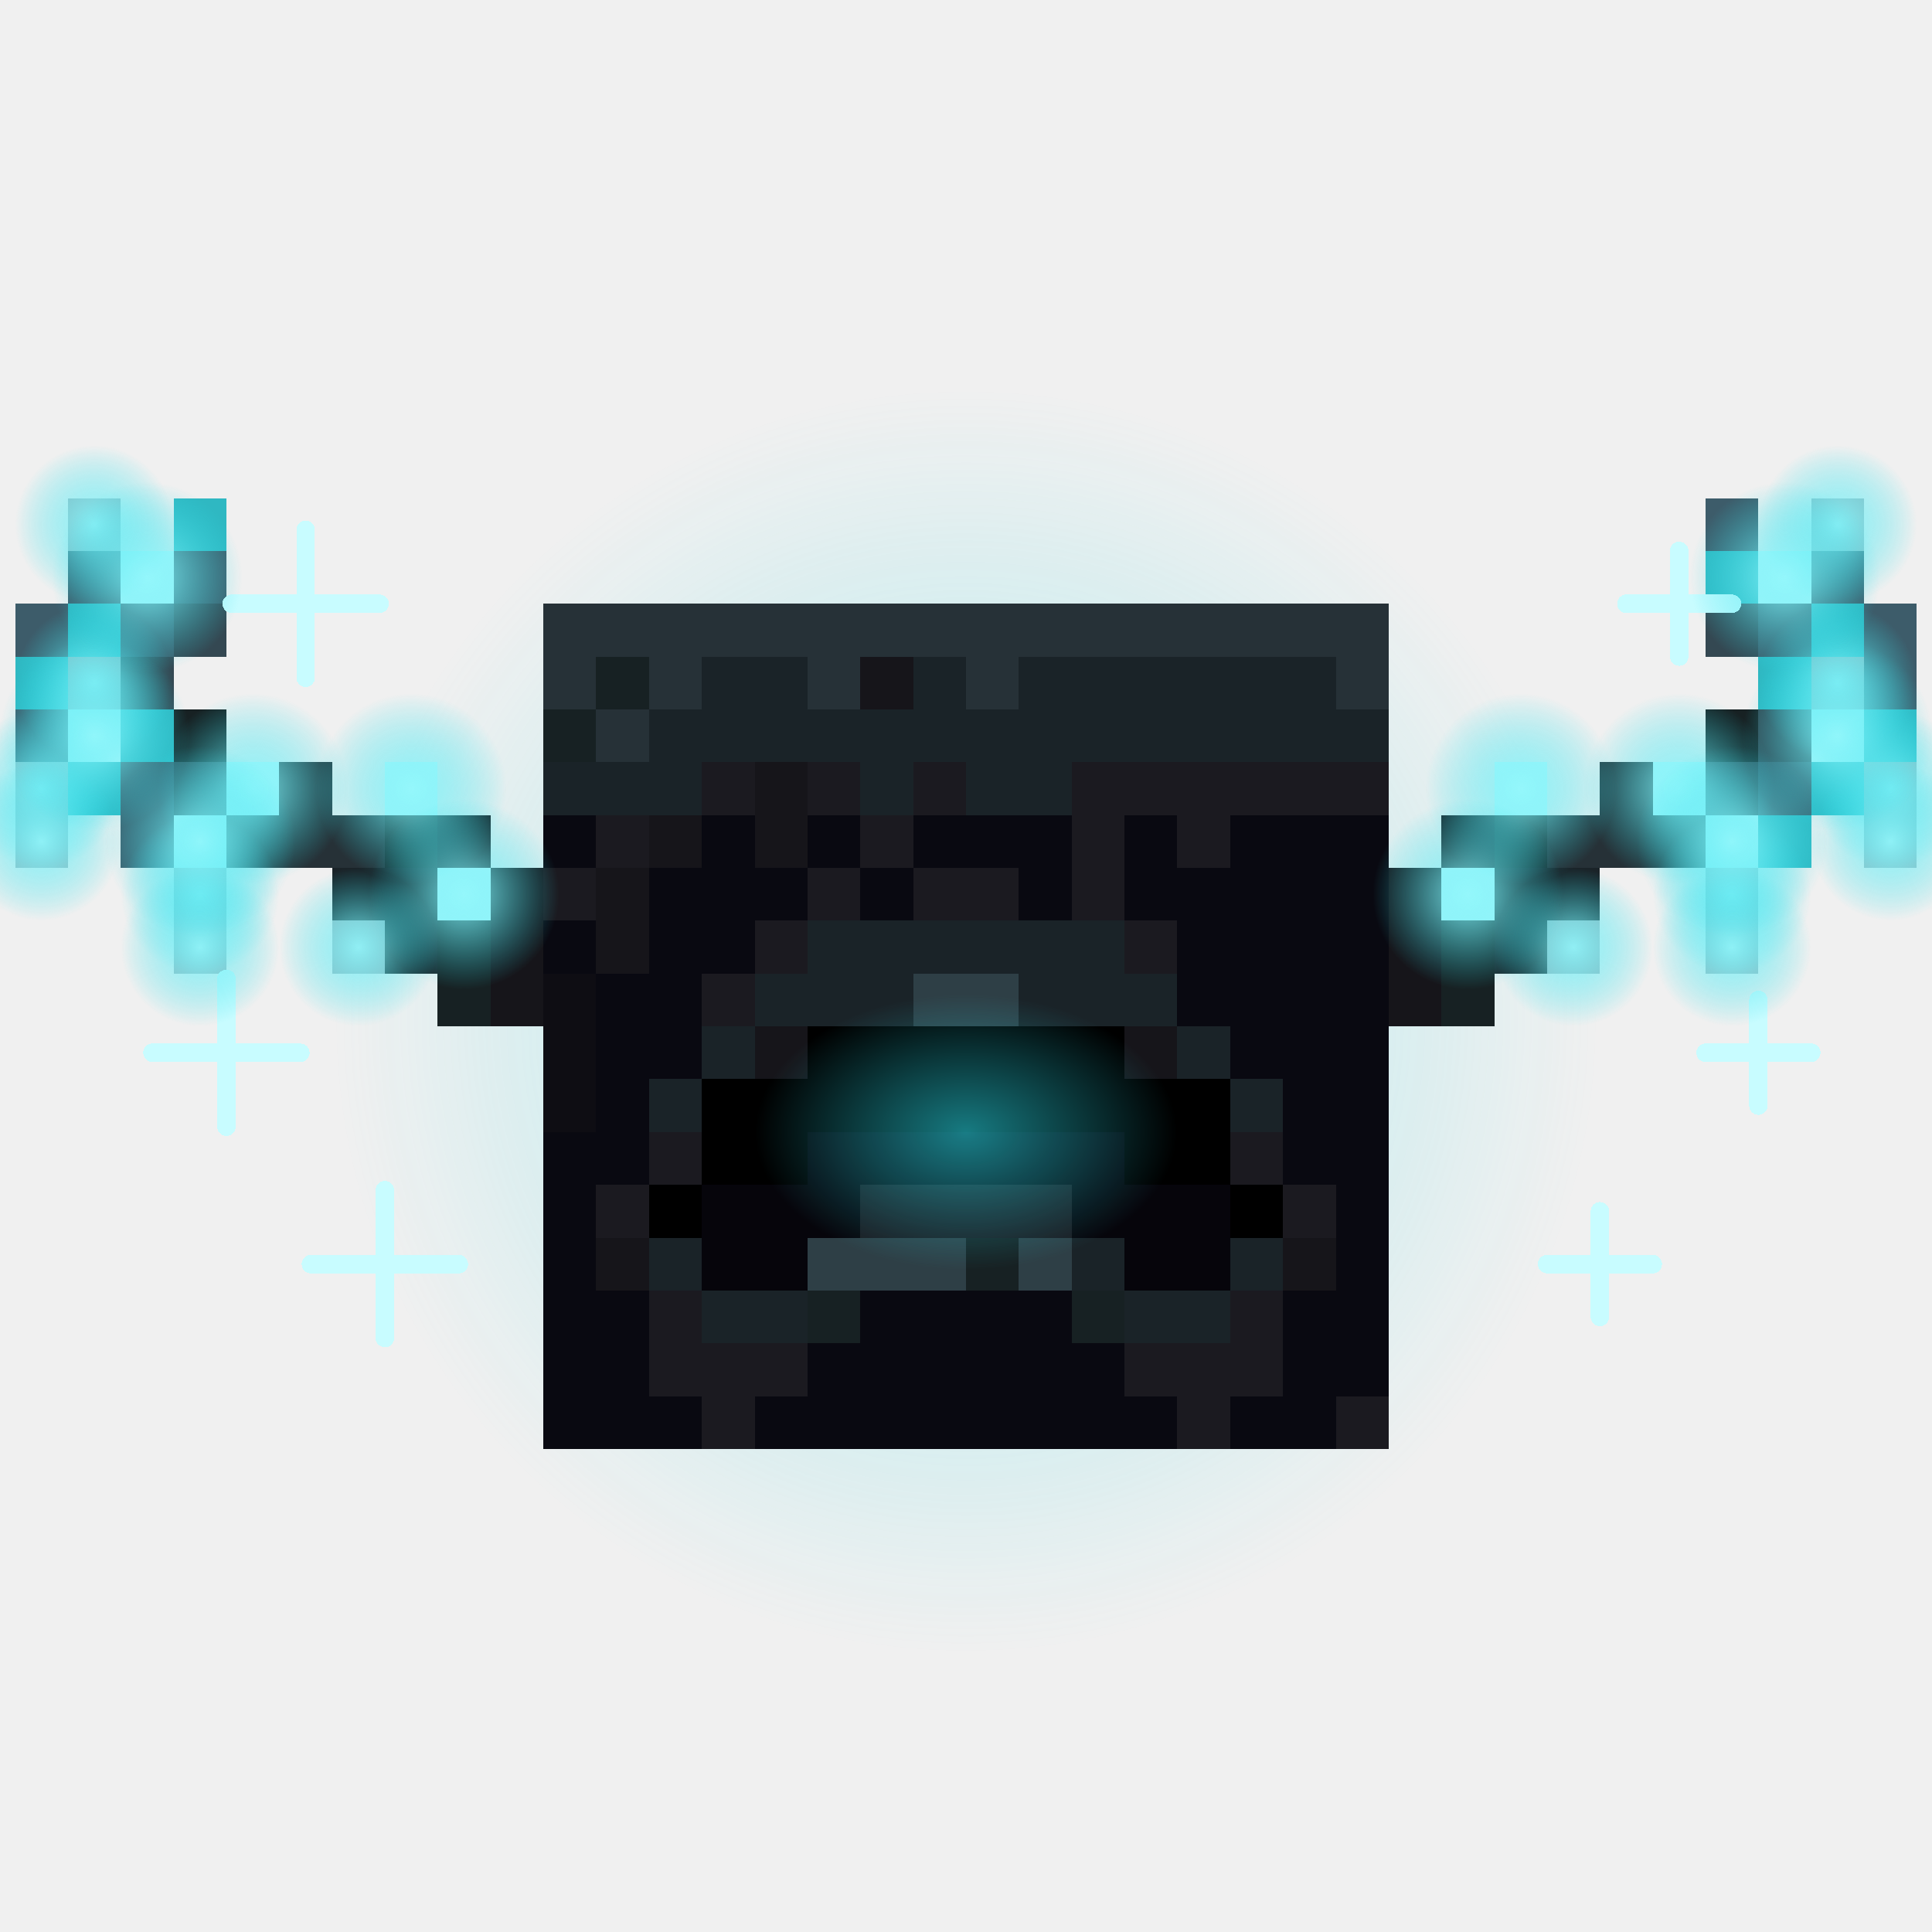
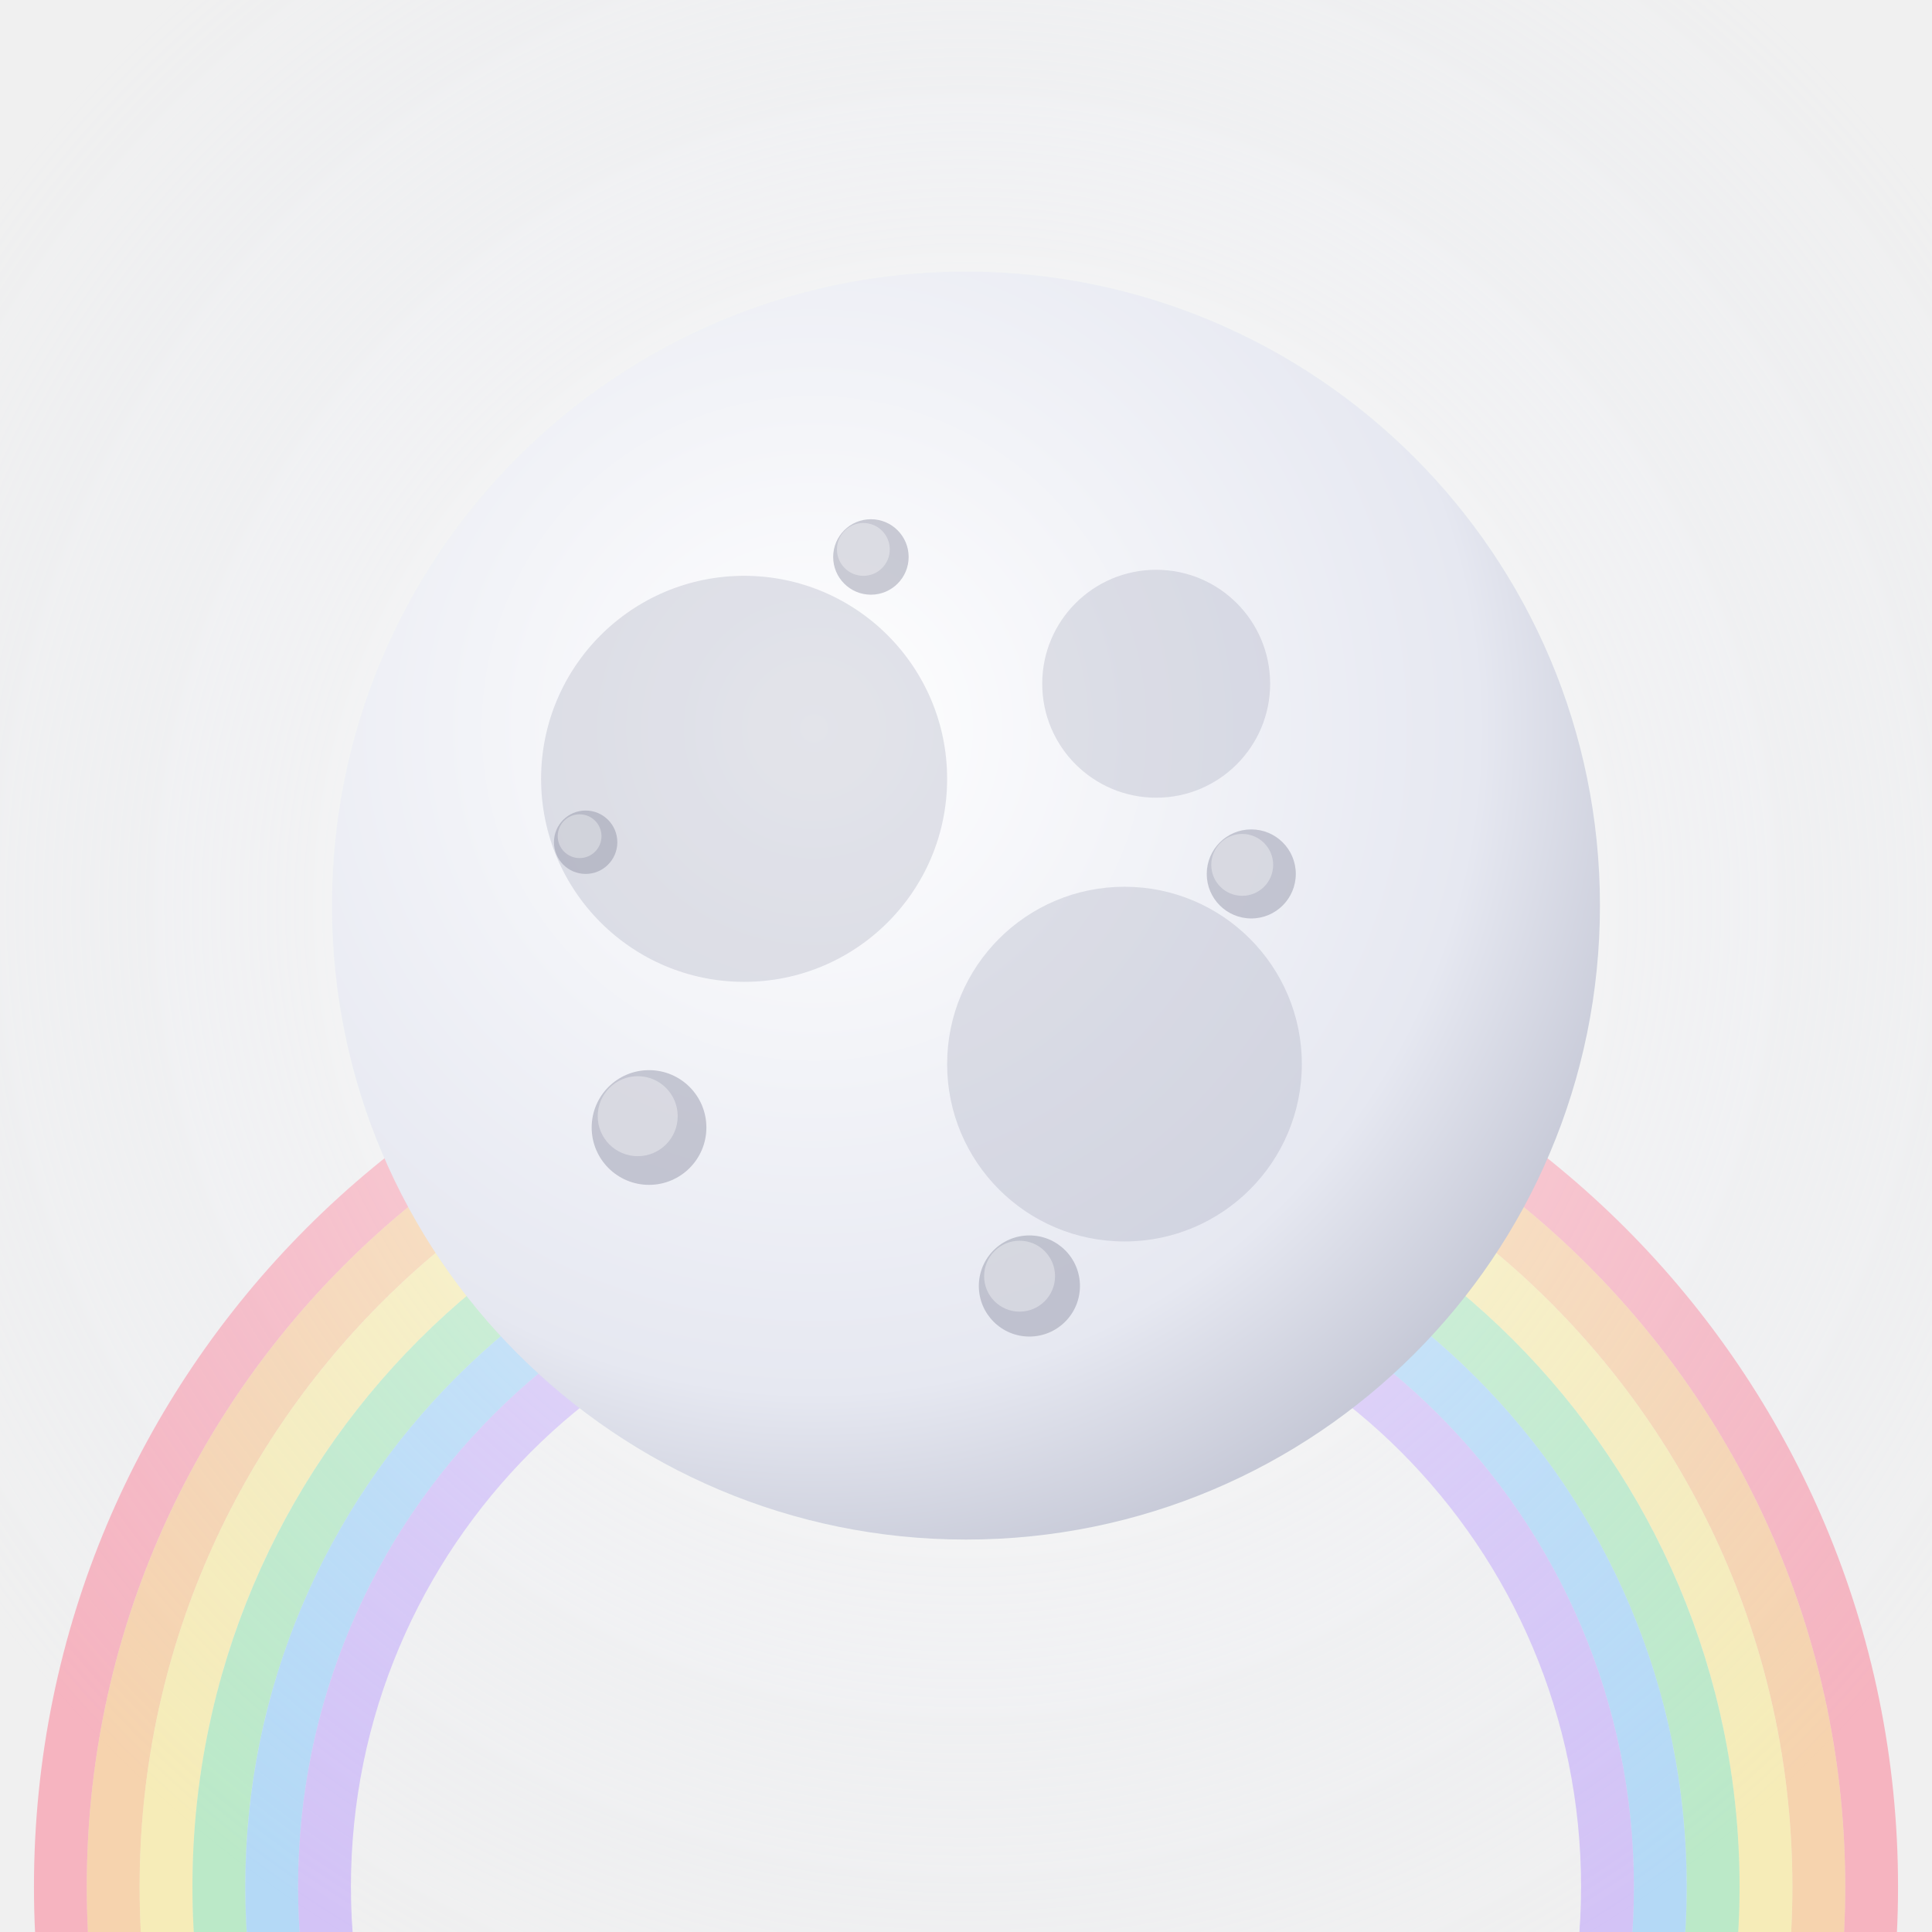
<svg xmlns="http://www.w3.org/2000/svg" width="256" height="256" version="1.1" viewBox="0 0 256 256">
  <defs>
-     <linearGradient id="bg" x1="0" y1="0" x2="0" y2="1">
-       <stop offset="0" stop-color="#123842" />
-       <stop offset="1" stop-color="#050f12" />
+     <linearGradient id="sky" x1="0" y1="0" x2="0" y2="1">
+       <stop offset="0" stop-color="#05060d" />
+       <stop offset="0.65" stop-color="#0d1020" />
+       <stop offset="1" stop-color="#1a1d36" />
    </linearGradient>
+     <radialGradient id="moonBody" cx="0.38" cy="0.36" r="0.75">
+       <stop offset="0" stop-color="#ffffff" />
+       <stop offset="0.7" stop-color="#e6e8f1" />
+       <stop offset="1" stop-color="#b9bccc" />
+     </radialGradient>
    <radialGradient id="halo" cx="0.5" cy="0.5" r="0.5">
-       <stop offset="0" stop-color="#29dfeb" stop-opacity="0.35" />
-       <stop offset="1" stop-color="#29dfeb" stop-opacity="0" />
+       <stop offset="0.45" stop-color="#ffffff" stop-opacity="0.28" />
+       <stop offset="1" stop-color="#dce4ff" stop-opacity="0" />
    </radialGradient>
-     <radialGradient id="earGlow" cx="0.5" cy="0.5" r="0.5">
-       <stop offset="0" stop-color="#8ff6fb" stop-opacity="0.9" />
-       <stop offset="1" stop-color="#29dfeb" stop-opacity="0" />
+     <radialGradient id="nightHalf" cx="0.3" cy="0.3" r="0.9">
+       <stop offset="0" stop-color="#2c3150" />
+       <stop offset="1" stop-color="#0e101c" />
    </radialGradient>
-     <linearGradient id="beam" x1="0" y1="1" x2="0" y2="0">
-       <stop offset="0" stop-color="#3ff0f8" stop-opacity="0.75" />
-       <stop offset="1" stop-color="#3ff0f8" stop-opacity="0" />
-     </linearGradient>
-     <radialGradient id="soulGlow" cx="0.5" cy="0.5" r="0.5">
-       <stop offset="0" stop-color="#29dfeb" stop-opacity="0.55" />
-       <stop offset="1" stop-color="#29dfeb" stop-opacity="0" />
+     <radialGradient id="dayHalf" cx="0.7" cy="0.3" r="0.9">
+       <stop offset="0" stop-color="#ffffff" />
+       <stop offset="1" stop-color="#c9ccdb" />
    </radialGradient>
  </defs>
-   <g shape-rendering="crispEdges">
-     <circle cx="128" cy="135.3" r="84" fill="url(#halo)" />
-     <rect x="9" y="66" width="7" height="7" fill="#a2b1b8" />
-     <rect x="23" y="66" width="7" height="7" fill="#3d5c6a" />
-     <rect x="226" y="66" width="7" height="7" fill="#3d5c6a" />
-     <rect x="240" y="66" width="7" height="7" fill="#a2b1b8" />
-     <rect x="9" y="73" width="21" height="7" fill="#3d5c6a" />
-     <rect x="226" y="73" width="21" height="7" fill="#3d5c6a" />
-     <rect x="2" y="80" width="21" height="7" fill="#3d5c6a" />
-     <rect x="23" y="80" width="7" height="7" fill="#344852" />
-     <rect x="72" y="80" width="112" height="7" fill="#263137" />
-     <rect x="226" y="80" width="7" height="7" fill="#344852" />
-     <rect x="233" y="80" width="21" height="7" fill="#3d5c6a" />
-     <rect x="2" y="87" width="7" height="7" fill="#3d5c6a" />
-     <rect x="9" y="87" width="7" height="7" fill="#a2b1b8" />
-     <rect x="16" y="87" width="7" height="7" fill="#344852" />
-     <rect x="72" y="87" width="7" height="7" fill="#263137" />
-     <rect x="79" y="87" width="7" height="7" fill="#172123" />
-     <rect x="86" y="87" width="7" height="7" fill="#263137" />
-     <rect x="93" y="87" width="14" height="7" fill="#1a2328" />
-     <rect x="107" y="87" width="7" height="7" fill="#263137" />
-     <rect x="114" y="87" width="7" height="7" fill="#16151a" />
-     <rect x="121" y="87" width="7" height="7" fill="#1a2328" />
-     <rect x="128" y="87" width="7" height="7" fill="#263137" />
-     <rect x="135" y="87" width="42" height="7" fill="#1a2328" />
-     <rect x="177" y="87" width="7" height="7" fill="#263137" />
-     <rect x="233" y="87" width="7" height="7" fill="#344852" />
-     <rect x="240" y="87" width="7" height="7" fill="#a2b1b8" />
-     <rect x="247" y="87" width="7" height="7" fill="#3d5c6a" />
-     <rect x="2" y="94" width="14" height="7" fill="#3d5c6a" />
-     <rect x="16" y="94" width="7" height="7" fill="#344852" />
-     <rect x="23" y="94" width="7" height="7" fill="#172123" />
-     <rect x="72" y="94" width="7" height="7" fill="#172123" />
-     <rect x="79" y="94" width="7" height="7" fill="#263137" />
-     <rect x="86" y="94" width="98" height="7" fill="#1a2328" />
-     <rect x="226" y="94" width="7" height="7" fill="#172123" />
-     <rect x="233" y="94" width="7" height="7" fill="#344852" />
-     <rect x="240" y="94" width="14" height="7" fill="#3d5c6a" />
-     <rect x="2" y="101" width="7" height="7" fill="#a2b1b8" />
-     <rect x="9" y="101" width="14" height="7" fill="#3d5c6a" />
-     <rect x="23" y="101" width="7" height="7" fill="#344852" />
-     <rect x="30" y="101" width="7" height="7" fill="#3d5c6a" />
-     <rect x="37" y="101" width="7" height="7" fill="#263137" />
-     <rect x="51" y="101" width="7" height="7" fill="#172123" />
-     <rect x="72" y="101" width="21" height="7" fill="#1a2328" />
-     <rect x="93" y="101" width="7" height="7" fill="#1b1a20" />
-     <rect x="100" y="101" width="7" height="7" fill="#16151a" />
-     <rect x="107" y="101" width="7" height="7" fill="#1b1a20" />
-     <rect x="114" y="101" width="7" height="7" fill="#1a2328" />
-     <rect x="121" y="101" width="7" height="7" fill="#1b1a20" />
-     <rect x="128" y="101" width="14" height="7" fill="#1a2328" />
-     <rect x="142" y="101" width="42" height="7" fill="#1b1a20" />
-     <rect x="198" y="101" width="7" height="7" fill="#172123" />
-     <rect x="212" y="101" width="7" height="7" fill="#263137" />
-     <rect x="219" y="101" width="7" height="7" fill="#3d5c6a" />
-     <rect x="226" y="101" width="7" height="7" fill="#344852" />
-     <rect x="233" y="101" width="14" height="7" fill="#3d5c6a" />
-     <rect x="247" y="101" width="7" height="7" fill="#a2b1b8" />
-     <rect x="2" y="108" width="7" height="7" fill="#a2b1b8" />
-     <rect x="16" y="108" width="14" height="7" fill="#3d5c6a" />
-     <rect x="30" y="108" width="21" height="7" fill="#263137" />
-     <rect x="51" y="108" width="7" height="7" fill="#172123" />
-     <rect x="58" y="108" width="7" height="7" fill="#16151a" />
-     <rect x="72" y="108" width="7" height="7" fill="#090911" />
-     <rect x="79" y="108" width="7" height="7" fill="#1b1a20" />
-     <rect x="86" y="108" width="7" height="7" fill="#16151a" />
-     <rect x="93" y="108" width="7" height="7" fill="#090911" />
-     <rect x="100" y="108" width="7" height="7" fill="#16151a" />
-     <rect x="107" y="108" width="7" height="7" fill="#090911" />
-     <rect x="114" y="108" width="7" height="7" fill="#1b1a20" />
-     <rect x="121" y="108" width="21" height="7" fill="#090911" />
-     <rect x="142" y="108" width="7" height="7" fill="#1b1a20" />
-     <rect x="149" y="108" width="7" height="7" fill="#090911" />
-     <rect x="156" y="108" width="7" height="7" fill="#1b1a20" />
-     <rect x="163" y="108" width="21" height="7" fill="#090911" />
-     <rect x="191" y="108" width="7" height="7" fill="#16151a" />
-     <rect x="198" y="108" width="7" height="7" fill="#172123" />
-     <rect x="205" y="108" width="21" height="7" fill="#263137" />
-     <rect x="226" y="108" width="14" height="7" fill="#3d5c6a" />
-     <rect x="247" y="108" width="7" height="7" fill="#a2b1b8" />
-     <rect x="23" y="115" width="7" height="7" fill="#a2b1b8" />
-     <rect x="44" y="115" width="14" height="7" fill="#1a2328" />
-     <rect x="58" y="115" width="14" height="7" fill="#16151a" />
-     <rect x="72" y="115" width="7" height="7" fill="#1b1a20" />
-     <rect x="79" y="115" width="7" height="7" fill="#16151a" />
-     <rect x="86" y="115" width="21" height="7" fill="#090911" />
-     <rect x="107" y="115" width="7" height="7" fill="#1b1a20" />
-     <rect x="114" y="115" width="7" height="7" fill="#090911" />
-     <rect x="121" y="115" width="14" height="7" fill="#1b1a20" />
-     <rect x="135" y="115" width="7" height="7" fill="#090911" />
-     <rect x="142" y="115" width="7" height="7" fill="#1b1a20" />
-     <rect x="149" y="115" width="35" height="7" fill="#090911" />
-     <rect x="184" y="115" width="14" height="7" fill="#16151a" />
-     <rect x="198" y="115" width="14" height="7" fill="#1a2328" />
-     <rect x="226" y="115" width="7" height="7" fill="#a2b1b8" />
-     <rect x="23" y="122" width="7" height="7" fill="#a2b1b8" />
-     <rect x="44" y="122" width="7" height="7" fill="#a2b1b8" />
-     <rect x="51" y="122" width="7" height="7" fill="#1a2328" />
-     <rect x="58" y="122" width="7" height="7" fill="#172123" />
-     <rect x="65" y="122" width="7" height="7" fill="#16151a" />
-     <rect x="72" y="122" width="7" height="7" fill="#090911" />
-     <rect x="79" y="122" width="7" height="7" fill="#16151a" />
-     <rect x="86" y="122" width="14" height="7" fill="#090911" />
-     <rect x="100" y="122" width="7" height="7" fill="#1b1a20" />
-     <rect x="107" y="122" width="42" height="7" fill="#1a2328" />
-     <rect x="149" y="122" width="7" height="7" fill="#1b1a20" />
-     <rect x="156" y="122" width="28" height="7" fill="#090911" />
-     <rect x="184" y="122" width="7" height="7" fill="#16151a" />
-     <rect x="191" y="122" width="7" height="7" fill="#172123" />
-     <rect x="198" y="122" width="7" height="7" fill="#1a2328" />
-     <rect x="205" y="122" width="7" height="7" fill="#a2b1b8" />
-     <rect x="226" y="122" width="7" height="7" fill="#a2b1b8" />
-     <rect x="58" y="129" width="7" height="7" fill="#172123" />
-     <rect x="65" y="129" width="7" height="7" fill="#16151a" />
-     <rect x="72" y="129" width="7" height="7" fill="#0e0d13" />
-     <rect x="79" y="129" width="14" height="7" fill="#090911" />
-     <rect x="93" y="129" width="7" height="7" fill="#1b1a20" />
-     <rect x="100" y="129" width="21" height="7" fill="#1a2328" />
-     <rect x="121" y="129" width="14" height="7" fill="#2e3f46" />
-     <rect x="135" y="129" width="21" height="7" fill="#1a2328" />
-     <rect x="156" y="129" width="28" height="7" fill="#090911" />
-     <rect x="184" y="129" width="7" height="7" fill="#16151a" />
-     <rect x="191" y="129" width="7" height="7" fill="#172123" />
-     <rect x="72" y="136" width="7" height="7" fill="#0e0d13" />
-     <rect x="79" y="136" width="14" height="7" fill="#090911" />
-     <rect x="93" y="136" width="7" height="7" fill="#1a2328" />
-     <rect x="100" y="136" width="7" height="7" fill="#16151a" />
-     <rect x="107" y="136" width="42" height="7" fill="#000000" />
-     <rect x="149" y="136" width="7" height="7" fill="#16151a" />
-     <rect x="156" y="136" width="7" height="7" fill="#1a2328" />
-     <rect x="163" y="136" width="21" height="7" fill="#090911" />
-     <rect x="72" y="143" width="7" height="7" fill="#0e0d13" />
-     <rect x="79" y="143" width="7" height="7" fill="#090911" />
-     <rect x="86" y="143" width="7" height="7" fill="#1a2328" />
-     <rect x="93" y="143" width="70" height="7" fill="#000000" />
-     <rect x="163" y="143" width="7" height="7" fill="#1a2328" />
-     <rect x="170" y="143" width="14" height="7" fill="#090911" />
-     <rect x="72" y="150" width="14" height="7" fill="#090911" />
-     <rect x="86" y="150" width="7" height="7" fill="#1b1a20" />
-     <rect x="93" y="150" width="14" height="7" fill="#000000" />
-     <rect x="107" y="150" width="42" height="7" fill="#06050b" />
-     <rect x="149" y="150" width="14" height="7" fill="#000000" />
-     <rect x="163" y="150" width="7" height="7" fill="#1b1a20" />
-     <rect x="170" y="150" width="14" height="7" fill="#090911" />
-     <rect x="72" y="157" width="7" height="7" fill="#090911" />
-     <rect x="79" y="157" width="7" height="7" fill="#1b1a20" />
-     <rect x="86" y="157" width="7" height="7" fill="#000000" />
-     <rect x="93" y="157" width="21" height="7" fill="#06050b" />
-     <rect x="114" y="157" width="28" height="7" fill="#1b1a20" />
-     <rect x="142" y="157" width="21" height="7" fill="#06050b" />
-     <rect x="163" y="157" width="7" height="7" fill="#000000" />
-     <rect x="170" y="157" width="7" height="7" fill="#1b1a20" />
-     <rect x="177" y="157" width="7" height="7" fill="#090911" />
-     <rect x="72" y="164" width="7" height="7" fill="#090911" />
-     <rect x="79" y="164" width="7" height="7" fill="#16151a" />
-     <rect x="86" y="164" width="7" height="7" fill="#1a2328" />
-     <rect x="93" y="164" width="14" height="7" fill="#06050b" />
-     <rect x="107" y="164" width="21" height="7" fill="#2e3f46" />
-     <rect x="128" y="164" width="7" height="7" fill="#172123" />
-     <rect x="135" y="164" width="7" height="7" fill="#2e3f46" />
-     <rect x="142" y="164" width="7" height="7" fill="#1a2328" />
-     <rect x="149" y="164" width="14" height="7" fill="#06050b" />
-     <rect x="163" y="164" width="7" height="7" fill="#1a2328" />
-     <rect x="170" y="164" width="7" height="7" fill="#16151a" />
-     <rect x="177" y="164" width="7" height="7" fill="#090911" />
-     <rect x="72" y="171" width="14" height="7" fill="#090911" />
-     <rect x="86" y="171" width="7" height="7" fill="#1b1a20" />
-     <rect x="93" y="171" width="14" height="7" fill="#1a2328" />
-     <rect x="107" y="171" width="7" height="7" fill="#172123" />
-     <rect x="114" y="171" width="28" height="7" fill="#090911" />
-     <rect x="142" y="171" width="7" height="7" fill="#172123" />
-     <rect x="149" y="171" width="14" height="7" fill="#1a2328" />
-     <rect x="163" y="171" width="7" height="7" fill="#1b1a20" />
-     <rect x="170" y="171" width="14" height="7" fill="#090911" />
-     <rect x="72" y="178" width="14" height="7" fill="#090911" />
-     <rect x="86" y="178" width="21" height="7" fill="#1b1a20" />
-     <rect x="107" y="178" width="42" height="7" fill="#090911" />
-     <rect x="149" y="178" width="21" height="7" fill="#1b1a20" />
-     <rect x="170" y="178" width="14" height="7" fill="#090911" />
-     <rect x="72" y="185" width="21" height="7" fill="#090911" />
-     <rect x="93" y="185" width="7" height="7" fill="#1b1a20" />
-     <rect x="100" y="185" width="56" height="7" fill="#090911" />
-     <rect x="156" y="185" width="7" height="7" fill="#1b1a20" />
-     <rect x="163" y="185" width="14" height="7" fill="#090911" />
-     <rect x="177" y="185" width="7" height="7" fill="#1b1a20" />
-     <rect x="23" y="66" width="7" height="7" fill="#2fb8c2" />
-     <rect x="16" y="73" width="7" height="7" fill="#2fb8c2" />
-     <rect x="226" y="73" width="7" height="7" fill="#2fb8c2" />
-     <rect x="9" y="80" width="7" height="7" fill="#2fb8c2" />
-     <rect x="240" y="80" width="7" height="7" fill="#2fb8c2" />
-     <rect x="2" y="87" width="7" height="7" fill="#2fb8c2" />
-     <rect x="233" y="87" width="7" height="7" fill="#2fb8c2" />
-     <rect x="16" y="94" width="7" height="7" fill="#2fb8c2" />
-     <rect x="247" y="94" width="7" height="7" fill="#2fb8c2" />
-     <rect x="9" y="101" width="7" height="7" fill="#2fb8c2" />
-     <rect x="30" y="101" width="7" height="7" fill="#2fb8c2" />
-     <rect x="219" y="101" width="7" height="7" fill="#2fb8c2" />
-     <rect x="240" y="101" width="7" height="7" fill="#2fb8c2" />
-     <rect x="23" y="108" width="7" height="7" fill="#2fb8c2" />
-     <rect x="233" y="108" width="7" height="7" fill="#2fb8c2" />
-     <rect x="16" y="73" width="7" height="7" fill="#c4fdff" />
-     <rect x="233" y="73" width="7" height="7" fill="#c4fdff" />
-     <rect x="9" y="94" width="7" height="7" fill="#c4fdff" />
-     <rect x="240" y="94" width="7" height="7" fill="#c4fdff" />
-     <rect x="30" y="101" width="7" height="7" fill="#c4fdff" />
-     <rect x="219" y="101" width="7" height="7" fill="#c4fdff" />
-     <rect x="23" y="108" width="7" height="7" fill="#c4fdff" />
-     <rect x="226" y="108" width="7" height="7" fill="#c4fdff" />
-     <rect x="51" y="101" width="7" height="7" fill="#c4fdff" />
-     <rect x="198" y="101" width="7" height="7" fill="#c4fdff" />
-     <rect x="58" y="115" width="7" height="7" fill="#c4fdff" />
-     <rect x="191" y="115" width="7" height="7" fill="#c4fdff" />
-     <path d="M20.2 139.5H39.8M30 129.7V149.3" stroke="#c8fcff" stroke-width="2.45" stroke-linecap="round" />
-     <path d="M226 139.5H240M233 132.5V146.5" stroke="#c8fcff" stroke-width="2.45" stroke-linecap="round" />
-     <path d="M41.2 167.5H60.8M51 157.7V177.3" stroke="#c8fcff" stroke-width="2.45" stroke-linecap="round" />
-     <path d="M205 167.5H219M212 160.5V174.5" stroke="#c8fcff" stroke-width="2.45" stroke-linecap="round" />
-     <path d="M30.7 80H50.3M40.5 70.2V89.8" stroke="#c8fcff" stroke-width="2.45" stroke-linecap="round" />
-     <path d="M215.5 80H229.5M222.5 73V87" stroke="#c8fcff" stroke-width="2.45" stroke-linecap="round" />
-     <ellipse cx="128" cy="150" rx="28" ry="18.2" fill="url(#soulGlow)" />
-     <circle cx="12.5" cy="69.5" r="10.5" fill="url(#earGlow)" />
-     <circle cx="243.5" cy="69.5" r="10.5" fill="url(#earGlow)" />
-     <circle cx="12.5" cy="90.5" r="10.5" fill="url(#earGlow)" />
-     <circle cx="243.5" cy="90.5" r="10.5" fill="url(#earGlow)" />
-     <circle cx="5.5" cy="104.5" r="10.5" fill="url(#earGlow)" />
-     <circle cx="250.5" cy="104.5" r="10.5" fill="url(#earGlow)" />
-     <circle cx="5.5" cy="111.5" r="10.5" fill="url(#earGlow)" />
-     <circle cx="250.5" cy="111.5" r="10.5" fill="url(#earGlow)" />
-     <circle cx="26.5" cy="118.5" r="10.5" fill="url(#earGlow)" />
-     <circle cx="229.5" cy="118.5" r="10.5" fill="url(#earGlow)" />
-     <circle cx="26.5" cy="125.5" r="10.5" fill="url(#earGlow)" />
-     <circle cx="47.5" cy="125.5" r="10.5" fill="url(#earGlow)" />
-     <circle cx="208.5" cy="125.5" r="10.5" fill="url(#earGlow)" />
-     <circle cx="229.5" cy="125.5" r="10.5" fill="url(#earGlow)" />
-     <circle cx="19.5" cy="76.5" r="12.6" fill="url(#earGlow)" />
-     <circle cx="236.5" cy="76.5" r="12.6" fill="url(#earGlow)" />
-     <circle cx="12.5" cy="97.5" r="12.6" fill="url(#earGlow)" />
-     <circle cx="243.5" cy="97.5" r="12.6" fill="url(#earGlow)" />
-     <circle cx="33.5" cy="104.5" r="12.6" fill="url(#earGlow)" />
-     <circle cx="222.5" cy="104.5" r="12.6" fill="url(#earGlow)" />
-     <circle cx="26.5" cy="111.5" r="12.6" fill="url(#earGlow)" />
-     <circle cx="229.5" cy="111.5" r="12.6" fill="url(#earGlow)" />
-     <circle cx="54.5" cy="104.5" r="12.6" fill="url(#earGlow)" />
-     <circle cx="201.5" cy="104.5" r="12.6" fill="url(#earGlow)" />
-     <circle cx="61.5" cy="118.5" r="12.6" fill="url(#earGlow)" />
-     <circle cx="194.5" cy="118.5" r="12.6" fill="url(#earGlow)" />
-   </g>
+   <circle cx="128" cy="250" r="120.0" fill="none" stroke="#ff5c78" stroke-opacity="0.4" stroke-width="7.0" />
+   <circle cx="128" cy="250" r="113.0" fill="none" stroke="#ffa84c" stroke-opacity="0.4" stroke-width="7.0" />
+   <circle cx="128" cy="250" r="106.0" fill="none" stroke="#ffe666" stroke-opacity="0.4" stroke-width="7.0" />
+   <circle cx="128" cy="250" r="99.0" fill="none" stroke="#6ce08c" stroke-opacity="0.4" stroke-width="7.0" />
+   <circle cx="128" cy="250" r="92.0" fill="none" stroke="#5cb6ff" stroke-opacity="0.4" stroke-width="7.0" />
+   <circle cx="128" cy="250" r="85.0" fill="none" stroke="#a880ff" stroke-opacity="0.4" stroke-width="7.0" />
+   <circle cx="128" cy="120" r="159.6" fill="url(#halo)" />
+   <circle cx="128" cy="120" r="84" fill="url(#moonBody)" />
+   <circle cx="98.6" cy="103.2" r="26.9" fill="#9ca0b4" fill-opacity="0.28" />
+   <circle cx="149.0" cy="141.0" r="23.5" fill="#9ca0b4" fill-opacity="0.28" />
+   <circle cx="153.2" cy="90.6" r="15.1" fill="#9ca0b4" fill-opacity="0.28" />
+   <circle cx="86.0" cy="149.4" r="7.6" fill="#8e92a6" fill-opacity="0.45" />
+   <circle cx="84.5" cy="147.9" r="5.3" fill="#ffffff" fill-opacity="0.35" />
+   <circle cx="165.8" cy="115.8" r="5.9" fill="#8e92a6" fill-opacity="0.45" />
+   <circle cx="164.6" cy="114.6" r="4.1" fill="#ffffff" fill-opacity="0.35" />
+   <circle cx="115.4" cy="73.8" r="5.0" fill="#8e92a6" fill-opacity="0.45" />
+   <circle cx="114.4" cy="72.8" r="3.5" fill="#ffffff" fill-opacity="0.35" />
+   <circle cx="136.4" cy="170.4" r="6.7" fill="#8e92a6" fill-opacity="0.45" />
+   <circle cx="135.1" cy="169.1" r="4.7" fill="#ffffff" fill-opacity="0.35" />
+   <circle cx="77.6" cy="111.6" r="4.2" fill="#8e92a6" fill-opacity="0.45" />
+   <circle cx="76.8" cy="110.8" r="2.9" fill="#ffffff" fill-opacity="0.35" />
</svg>
